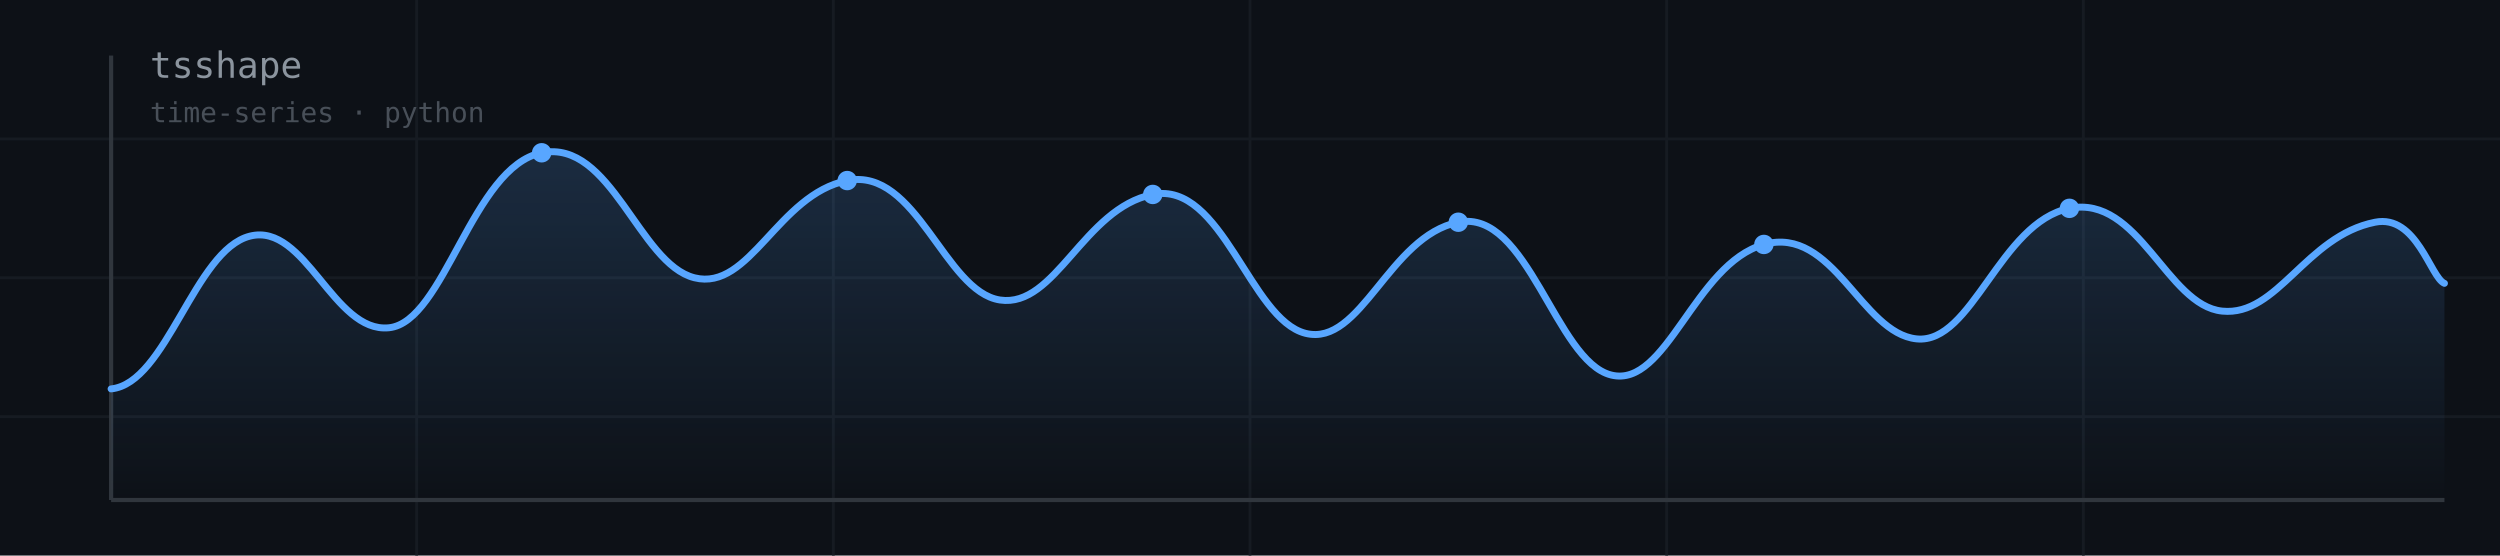
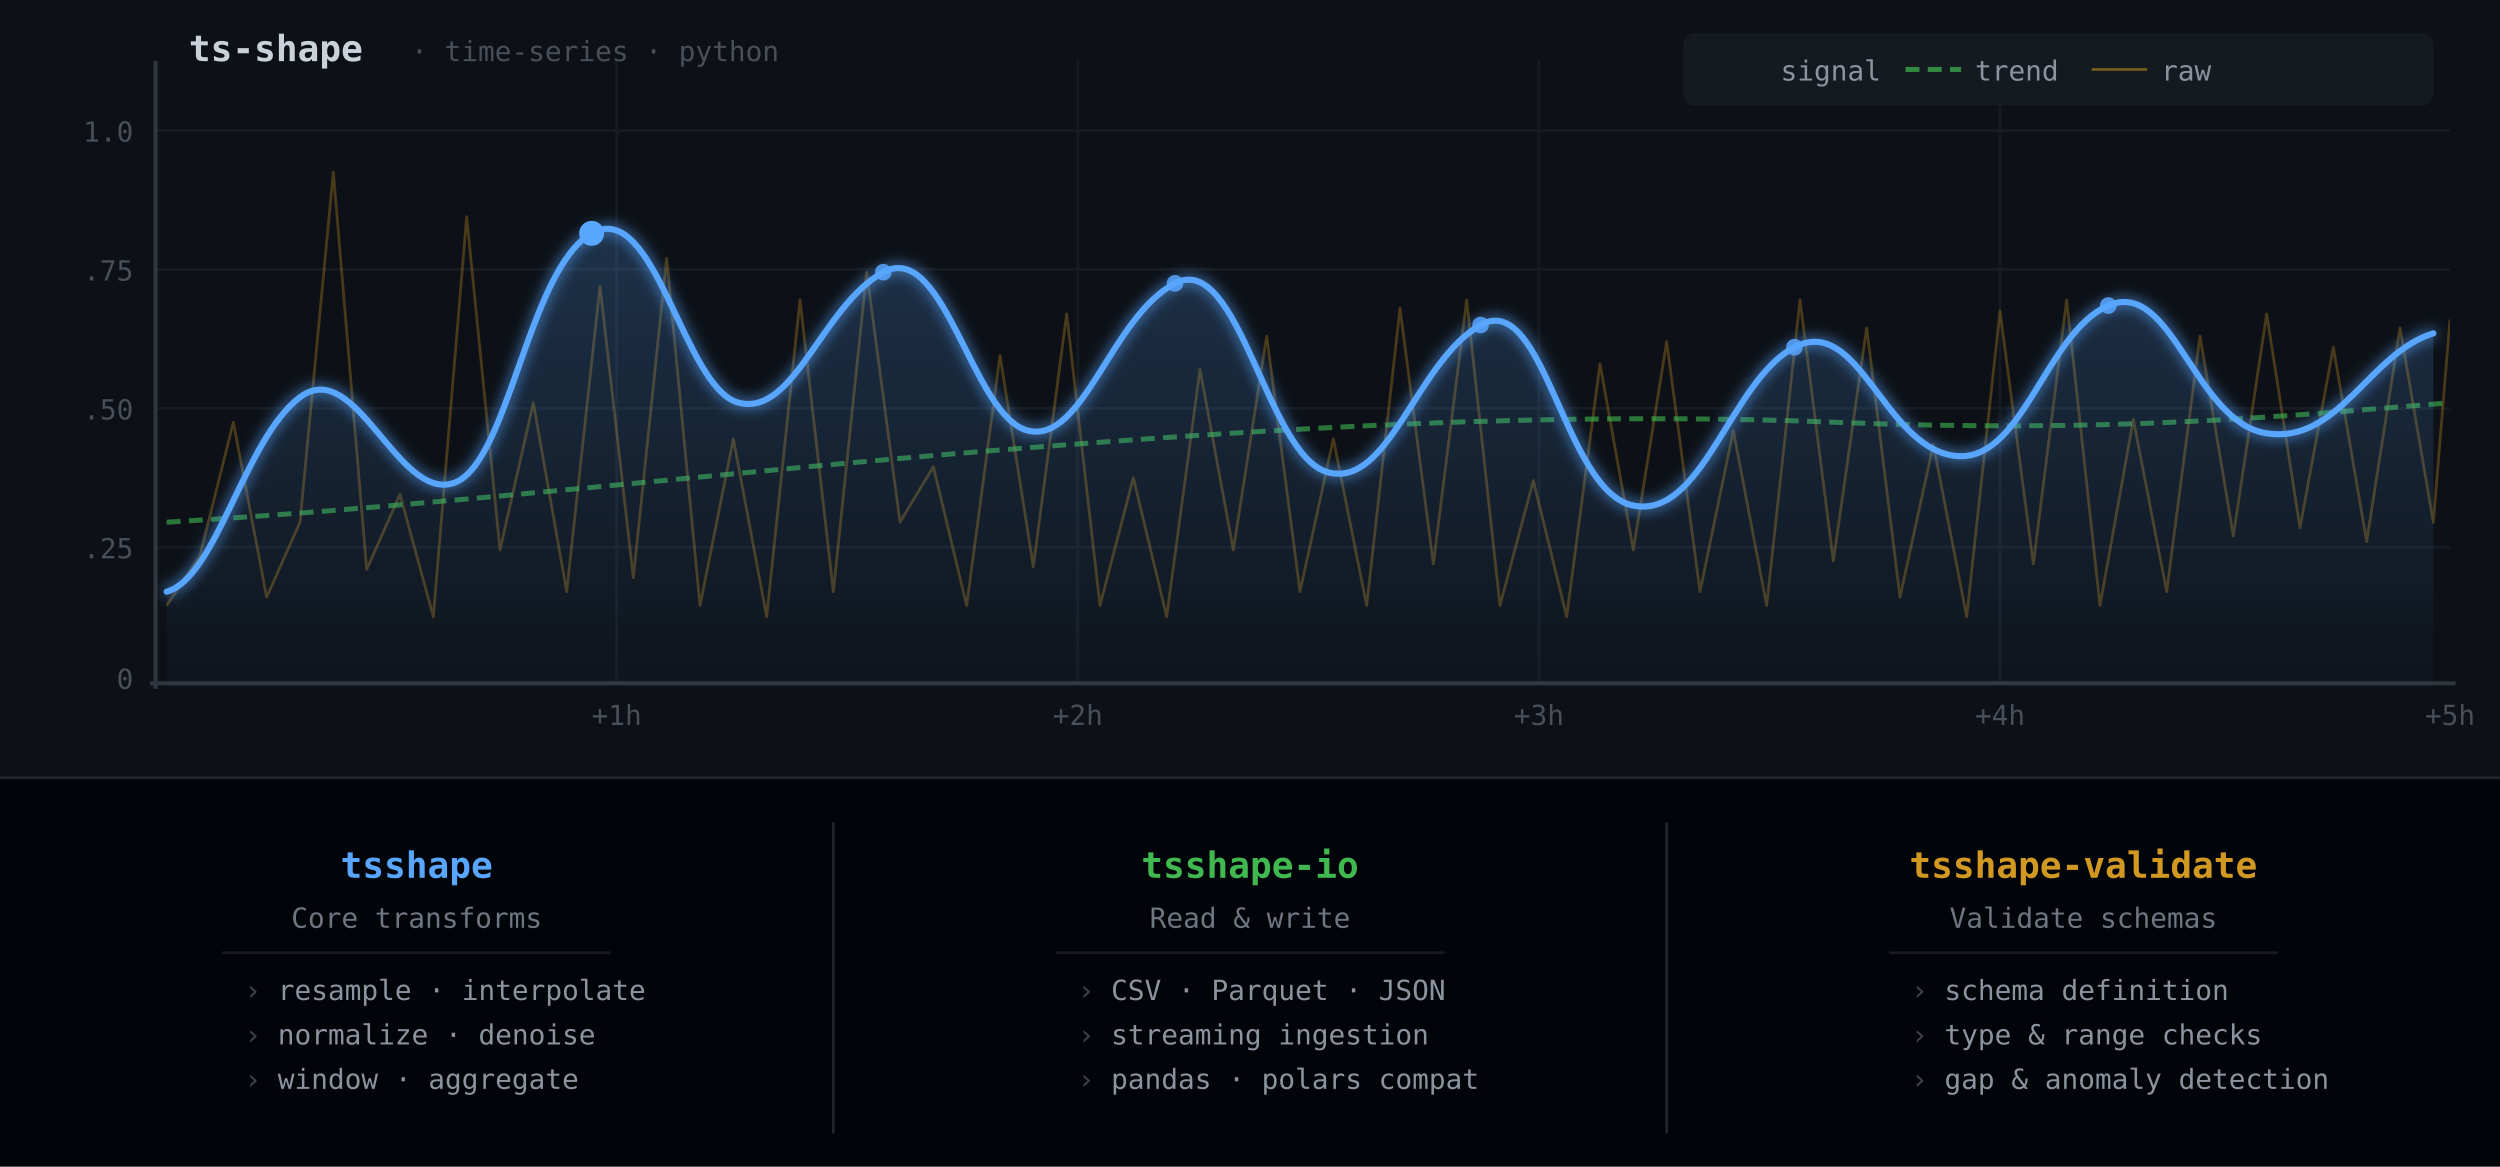
- <svg xmlns="http://www.w3.org/2000/svg" viewBox="0 0 900 200" width="900" height="200">
-   <rect width="900" height="200" fill="#0d1117" />
-   <line x1="0" y1="50" x2="900" y2="50" stroke="#161b22" stroke-width="1" />
-   <line x1="0" y1="100" x2="900" y2="100" stroke="#161b22" stroke-width="1" />
-   <line x1="0" y1="150" x2="900" y2="150" stroke="#161b22" stroke-width="1" />
-   <line x1="150" y1="0" x2="150" y2="200" stroke="#161b22" stroke-width="1" />
-   <line x1="300" y1="0" x2="300" y2="200" stroke="#161b22" stroke-width="1" />
-   <line x1="450" y1="0" x2="450" y2="200" stroke="#161b22" stroke-width="1" />
-   <line x1="600" y1="0" x2="600" y2="200" stroke="#161b22" stroke-width="1" />
-   <line x1="750" y1="0" x2="750" y2="200" stroke="#161b22" stroke-width="1" />
-   <line x1="40" y1="20" x2="40" y2="180" stroke="#30363d" stroke-width="1.5" />
-   <line x1="40" y1="180" x2="880" y2="180" stroke="#30363d" stroke-width="1.5" />
+ <svg xmlns="http://www.w3.org/2000/svg" viewBox="0 0 900 420" width="900" height="420">
  <defs>
-     <linearGradient id="waveGrad" x1="0" y1="0" x2="0" y2="1">
-       <stop offset="0%" stop-color="#58a6ff" stop-opacity="0.18" />
-       <stop offset="100%" stop-color="#58a6ff" stop-opacity="0" />
+     <linearGradient id="blueAreaGrad" x1="0" y1="0" x2="0" y2="1">
+       <stop offset="0%" stop-color="#58a6ff" stop-opacity="0.22" />
+       <stop offset="100%" stop-color="#58a6ff" stop-opacity="0.02" />
    </linearGradient>
+     <linearGradient id="orangeAreaGrad" x1="0" y1="0" x2="0" y2="1">
+       <stop offset="0%" stop-color="#d29922" stop-opacity="0.10" />
+       <stop offset="100%" stop-color="#d29922" stop-opacity="0.01" />
+     </linearGradient>
+     <filter id="glow" x="-20%" y="-20%" width="140%" height="140%">
+       <feGaussianBlur stdDeviation="2.5" result="blur" />
+       <feMerge>
+         <feMergeNode in="blur" />
+         <feMergeNode in="SourceGraphic" />
+       </feMerge>
+     </filter>
+     <clipPath id="chartClip">
+       <rect x="56" y="22" width="826" height="224" />
+     </clipPath>
+     <style>
+       .pulse {
+         animation: pulse 2.4s ease-in-out infinite;
+         transform-origin: 215px 82px;
+       }
+       @keyframes pulse {
+         0%, 100% { opacity: 1; transform: scale(1); }
+         50%       { opacity: 0.5; transform: scale(1.7); }
+       }
+     </style>
  </defs>
-   <path d="M40,140 C60,138 70,90 90,85 C110,80 120,120 140,118 C160,116 170,60 195,55 C220,50 230,95 250,100 C270,105 280,70 305,65 C330,60 340,105 360,108 C380,111 390,75 415,70 C440,65 450,115 470,120 C490,125 500,85 525,80 C550,75 560,130 580,135 C600,140 610,95 635,88 C660,81 670,120 690,122 C710,124 720,80 745,75 C770,70 780,110 800,112 C820,114 830,85 855,80 C870,77 875,100 880,102 L880,180 L40,180 Z" fill="url(#waveGrad)" />
-   <path d="M40,140 C60,138 70,90 90,85 C110,80 120,120 140,118 C160,116 170,60 195,55 C220,50 230,95 250,100 C270,105 280,70 305,65 C330,60 340,105 360,108 C380,111 390,75 415,70 C440,65 450,115 470,120 C490,125 500,85 525,80 C550,75 560,130 580,135 C600,140 610,95 635,88 C660,81 670,120 690,122 C710,124 720,80 745,75 C770,70 780,110 800,112 C820,114 830,85 855,80 C870,77 875,100 880,102" fill="none" stroke="#58a6ff" stroke-width="2.5" stroke-linejoin="round" stroke-linecap="round" />
-   <circle cx="195" cy="55" r="3.5" fill="#58a6ff" />
-   <circle cx="305" cy="65" r="3.5" fill="#58a6ff" />
-   <circle cx="415" cy="70" r="3.5" fill="#58a6ff" />
-   <circle cx="525" cy="80" r="3.5" fill="#58a6ff" />
-   <circle cx="635" cy="88" r="3.5" fill="#58a6ff" />
-   <circle cx="745" cy="75" r="3.5" fill="#58a6ff" />
-   <text x="54" y="28" font-family="ui-monospace, SFMono-Regular, monospace" font-size="13" fill="#8b949e">tsshape</text>
-   <text x="54" y="44" font-family="ui-monospace, SFMono-Regular, monospace" font-size="10" fill="#484f58">time-series · python</text>
+   <rect width="900" height="280" fill="#0d1117" />
+   <line x1="56" y1="47" x2="882" y2="47" stroke="#161b22" stroke-width="1" />
+   <line x1="56" y1="97" x2="882" y2="97" stroke="#161b22" stroke-width="1" />
+   <line x1="56" y1="147" x2="882" y2="147" stroke="#161b22" stroke-width="1" />
+   <line x1="56" y1="197" x2="882" y2="197" stroke="#161b22" stroke-width="1" />
+   <line x1="222" y1="22" x2="222" y2="246" stroke="#161b22" stroke-width="1" />
+   <line x1="388" y1="22" x2="388" y2="246" stroke="#161b22" stroke-width="1" />
+   <line x1="554" y1="22" x2="554" y2="246" stroke="#161b22" stroke-width="1" />
+   <line x1="720" y1="22" x2="720" y2="246" stroke="#161b22" stroke-width="1" />
+   <line x1="56" y1="22" x2="56" y2="248" stroke="#30363d" stroke-width="1.5" />
+   <line x1="54" y1="246" x2="884" y2="246" stroke="#30363d" stroke-width="1.5" />
+   <text x="48" y="51" font-family="ui-monospace,SFMono-Regular,monospace" font-size="10" fill="#484f58" text-anchor="end">1.0</text>
+   <text x="48" y="101" font-family="ui-monospace,SFMono-Regular,monospace" font-size="10" fill="#484f58" text-anchor="end">.75</text>
+   <text x="48" y="151" font-family="ui-monospace,SFMono-Regular,monospace" font-size="10" fill="#484f58" text-anchor="end">.50</text>
+   <text x="48" y="201" font-family="ui-monospace,SFMono-Regular,monospace" font-size="10" fill="#484f58" text-anchor="end">.25</text>
+   <text x="48" y="248" font-family="ui-monospace,SFMono-Regular,monospace" font-size="10" fill="#484f58" text-anchor="end">0</text>
+   <text x="222" y="261" font-family="ui-monospace,SFMono-Regular,monospace" font-size="10" fill="#484f58" text-anchor="middle">+1h</text>
+   <text x="388" y="261" font-family="ui-monospace,SFMono-Regular,monospace" font-size="10" fill="#484f58" text-anchor="middle">+2h</text>
+   <text x="554" y="261" font-family="ui-monospace,SFMono-Regular,monospace" font-size="10" fill="#484f58" text-anchor="middle">+3h</text>
+   <text x="720" y="261" font-family="ui-monospace,SFMono-Regular,monospace" font-size="10" fill="#484f58" text-anchor="middle">+4h</text>
+   <text x="882" y="261" font-family="ui-monospace,SFMono-Regular,monospace" font-size="10" fill="#484f58" text-anchor="middle">+5h</text>
+   <g clip-path="url(#chartClip)">
+     <path d="M60,218 L72,200 L84,152 L96,215 L108,188 L120,62 L132,205 L144,178 L156,222 L168,78 L180,198 L192,145 L204,213 L216,103 L228,208 L240,93 L252,218 L264,158 L276,222 L288,108 L300,213 L312,98 L324,188 L336,168 L348,218 L360,128 L372,204 L384,113 L396,218 L408,172 L420,222 L432,133 L444,198 L456,121 L468,213 L480,158 L492,218 L504,111 L516,203 L528,108 L540,218 L552,173 L564,222 L576,131 L588,198 L600,123 L612,213 L624,155 L636,218 L648,108 L660,202 L672,118 L684,215 L696,160 L708,222 L720,112 L732,203 L744,108 L756,218 L768,151 L780,213 L792,121 L804,193 L816,113 L828,190 L840,125 L852,195 L864,118 L876,188 L882,115" fill="none" stroke="#d29922" stroke-width="1" stroke-opacity="0.3" stroke-linejoin="round" />
+     <path d="M60,188 C160,182 260,170 360,162 C460,154 560,148 660,152 C760,156 820,150 882,145" fill="none" stroke="#3fb950" stroke-width="1.8" stroke-opacity="0.6" stroke-dasharray="5 3" />
+     <path d="M60,213 C78,208 88,158 108,143 C128,128 143,180 163,174 C183,168 190,97 213,84 C236,71 246,140 266,145 C286,150 296,110 318,98 C340,86 350,150 370,155 C390,160 400,114 423,102 C446,90 456,164 478,170 C500,176 510,130 533,117 C556,104 563,177 588,182 C613,187 623,137 646,125 C669,113 678,160 703,164 C728,168 736,120 759,110 C782,100 790,152 816,156 C842,160 853,127 876,120 L876,246 L60,246 Z" fill="url(#blueAreaGrad)" />
+     <path d="M60,213 C78,208 88,158 108,143 C128,128 143,180 163,174 C183,168 190,97 213,84 C236,71 246,140 266,145 C286,150 296,110 318,98 C340,86 350,150 370,155 C390,160 400,114 423,102 C446,90 456,164 478,170 C500,176 510,130 533,117 C556,104 563,177 588,182 C613,187 623,137 646,125 C669,113 678,160 703,164 C728,168 736,120 759,110 C782,100 790,152 816,156 C842,160 853,127 876,120" fill="none" stroke="#58a6ff" stroke-width="2.2" stroke-linejoin="round" stroke-linecap="round" filter="url(#glow)" />
+   </g>
+   <circle cx="213" cy="84" r="4.5" fill="#58a6ff" class="pulse" />
+   <circle cx="318" cy="98" r="3" fill="#58a6ff" opacity="0.85" />
+   <circle cx="423" cy="102" r="3" fill="#58a6ff" opacity="0.85" />
+   <circle cx="533" cy="117" r="3" fill="#58a6ff" opacity="0.85" />
+   <circle cx="646" cy="125" r="3" fill="#58a6ff" opacity="0.85" />
+   <circle cx="759" cy="110" r="3" fill="#58a6ff" opacity="0.85" />
+   <rect x="606" y="12" width="270" height="26" rx="4" fill="#161b22" opacity="0.92" />
+   <line x1="616" y1="25" x2="636" y2="25" stroke="#58a6ff" stroke-width="2.2" filter="url(#glow)" />
+   <text x="641" y="29" font-family="ui-monospace,SFMono-Regular,monospace" font-size="10" fill="#8b949e">signal</text>
+   <line x1="686" y1="25" x2="706" y2="25" stroke="#3fb950" stroke-width="1.8" stroke-dasharray="5 3" opacity="0.7" />
+   <text x="711" y="29" font-family="ui-monospace,SFMono-Regular,monospace" font-size="10" fill="#8b949e">trend</text>
+   <line x1="753" y1="25" x2="773" y2="25" stroke="#d29922" stroke-width="1" opacity="0.5" />
+   <text x="778" y="29" font-family="ui-monospace,SFMono-Regular,monospace" font-size="10" fill="#8b949e">raw</text>
+   <text x="68" y="22" font-family="ui-monospace,SFMono-Regular,monospace" font-size="13" fill="#c9d1d9" font-weight="bold">ts-shape</text>
+   <text x="148" y="22" font-family="ui-monospace,SFMono-Regular,monospace" font-size="10" fill="#484f58"> · time-series · python</text>
+   <rect y="280" width="900" height="140" fill="#010409" />
+   <line x1="0" y1="280" x2="900" y2="280" stroke="#21262d" stroke-width="1" />
+   <line x1="300" y1="296" x2="300" y2="408" stroke="#21262d" stroke-width="1" />
+   <line x1="600" y1="296" x2="600" y2="408" stroke="#21262d" stroke-width="1" />
+   <text x="150" y="316" font-family="ui-monospace,SFMono-Regular,monospace" font-size="13" fill="#58a6ff" text-anchor="middle" font-weight="bold">tsshape</text>
+   <text x="150" y="334" font-family="ui-monospace,SFMono-Regular,monospace" font-size="10" fill="#6e7681" text-anchor="middle">Core transforms</text>
+   <line x1="80" y1="343" x2="220" y2="343" stroke="#161b22" stroke-width="1" />
+   <text x="88" y="360" font-family="ui-monospace,SFMono-Regular,monospace" font-size="10" fill="#3d444d">›</text>
+   <text x="100" y="360" font-family="ui-monospace,SFMono-Regular,monospace" font-size="10" fill="#8b949e">resample · interpolate</text>
+   <text x="88" y="376" font-family="ui-monospace,SFMono-Regular,monospace" font-size="10" fill="#3d444d">›</text>
+   <text x="100" y="376" font-family="ui-monospace,SFMono-Regular,monospace" font-size="10" fill="#8b949e">normalize · denoise</text>
+   <text x="88" y="392" font-family="ui-monospace,SFMono-Regular,monospace" font-size="10" fill="#3d444d">›</text>
+   <text x="100" y="392" font-family="ui-monospace,SFMono-Regular,monospace" font-size="10" fill="#8b949e">window · aggregate</text>
+   <text x="450" y="316" font-family="ui-monospace,SFMono-Regular,monospace" font-size="13" fill="#3fb950" text-anchor="middle" font-weight="bold">tsshape-io</text>
+   <text x="450" y="334" font-family="ui-monospace,SFMono-Regular,monospace" font-size="10" fill="#6e7681" text-anchor="middle">Read &amp; write</text>
+   <line x1="380" y1="343" x2="520" y2="343" stroke="#161b22" stroke-width="1" />
+   <text x="388" y="360" font-family="ui-monospace,SFMono-Regular,monospace" font-size="10" fill="#3d444d">›</text>
+   <text x="400" y="360" font-family="ui-monospace,SFMono-Regular,monospace" font-size="10" fill="#8b949e">CSV · Parquet · JSON</text>
+   <text x="388" y="376" font-family="ui-monospace,SFMono-Regular,monospace" font-size="10" fill="#3d444d">›</text>
+   <text x="400" y="376" font-family="ui-monospace,SFMono-Regular,monospace" font-size="10" fill="#8b949e">streaming ingestion</text>
+   <text x="388" y="392" font-family="ui-monospace,SFMono-Regular,monospace" font-size="10" fill="#3d444d">›</text>
+   <text x="400" y="392" font-family="ui-monospace,SFMono-Regular,monospace" font-size="10" fill="#8b949e">pandas · polars compat</text>
+   <text x="750" y="316" font-family="ui-monospace,SFMono-Regular,monospace" font-size="13" fill="#d29922" text-anchor="middle" font-weight="bold">tsshape-validate</text>
+   <text x="750" y="334" font-family="ui-monospace,SFMono-Regular,monospace" font-size="10" fill="#6e7681" text-anchor="middle">Validate schemas</text>
+   <line x1="680" y1="343" x2="820" y2="343" stroke="#161b22" stroke-width="1" />
+   <text x="688" y="360" font-family="ui-monospace,SFMono-Regular,monospace" font-size="10" fill="#3d444d">›</text>
+   <text x="700" y="360" font-family="ui-monospace,SFMono-Regular,monospace" font-size="10" fill="#8b949e">schema definition</text>
+   <text x="688" y="376" font-family="ui-monospace,SFMono-Regular,monospace" font-size="10" fill="#3d444d">›</text>
+   <text x="700" y="376" font-family="ui-monospace,SFMono-Regular,monospace" font-size="10" fill="#8b949e">type &amp; range checks</text>
+   <text x="688" y="392" font-family="ui-monospace,SFMono-Regular,monospace" font-size="10" fill="#3d444d">›</text>
+   <text x="700" y="392" font-family="ui-monospace,SFMono-Regular,monospace" font-size="10" fill="#8b949e">gap &amp; anomaly detection</text>
</svg>
